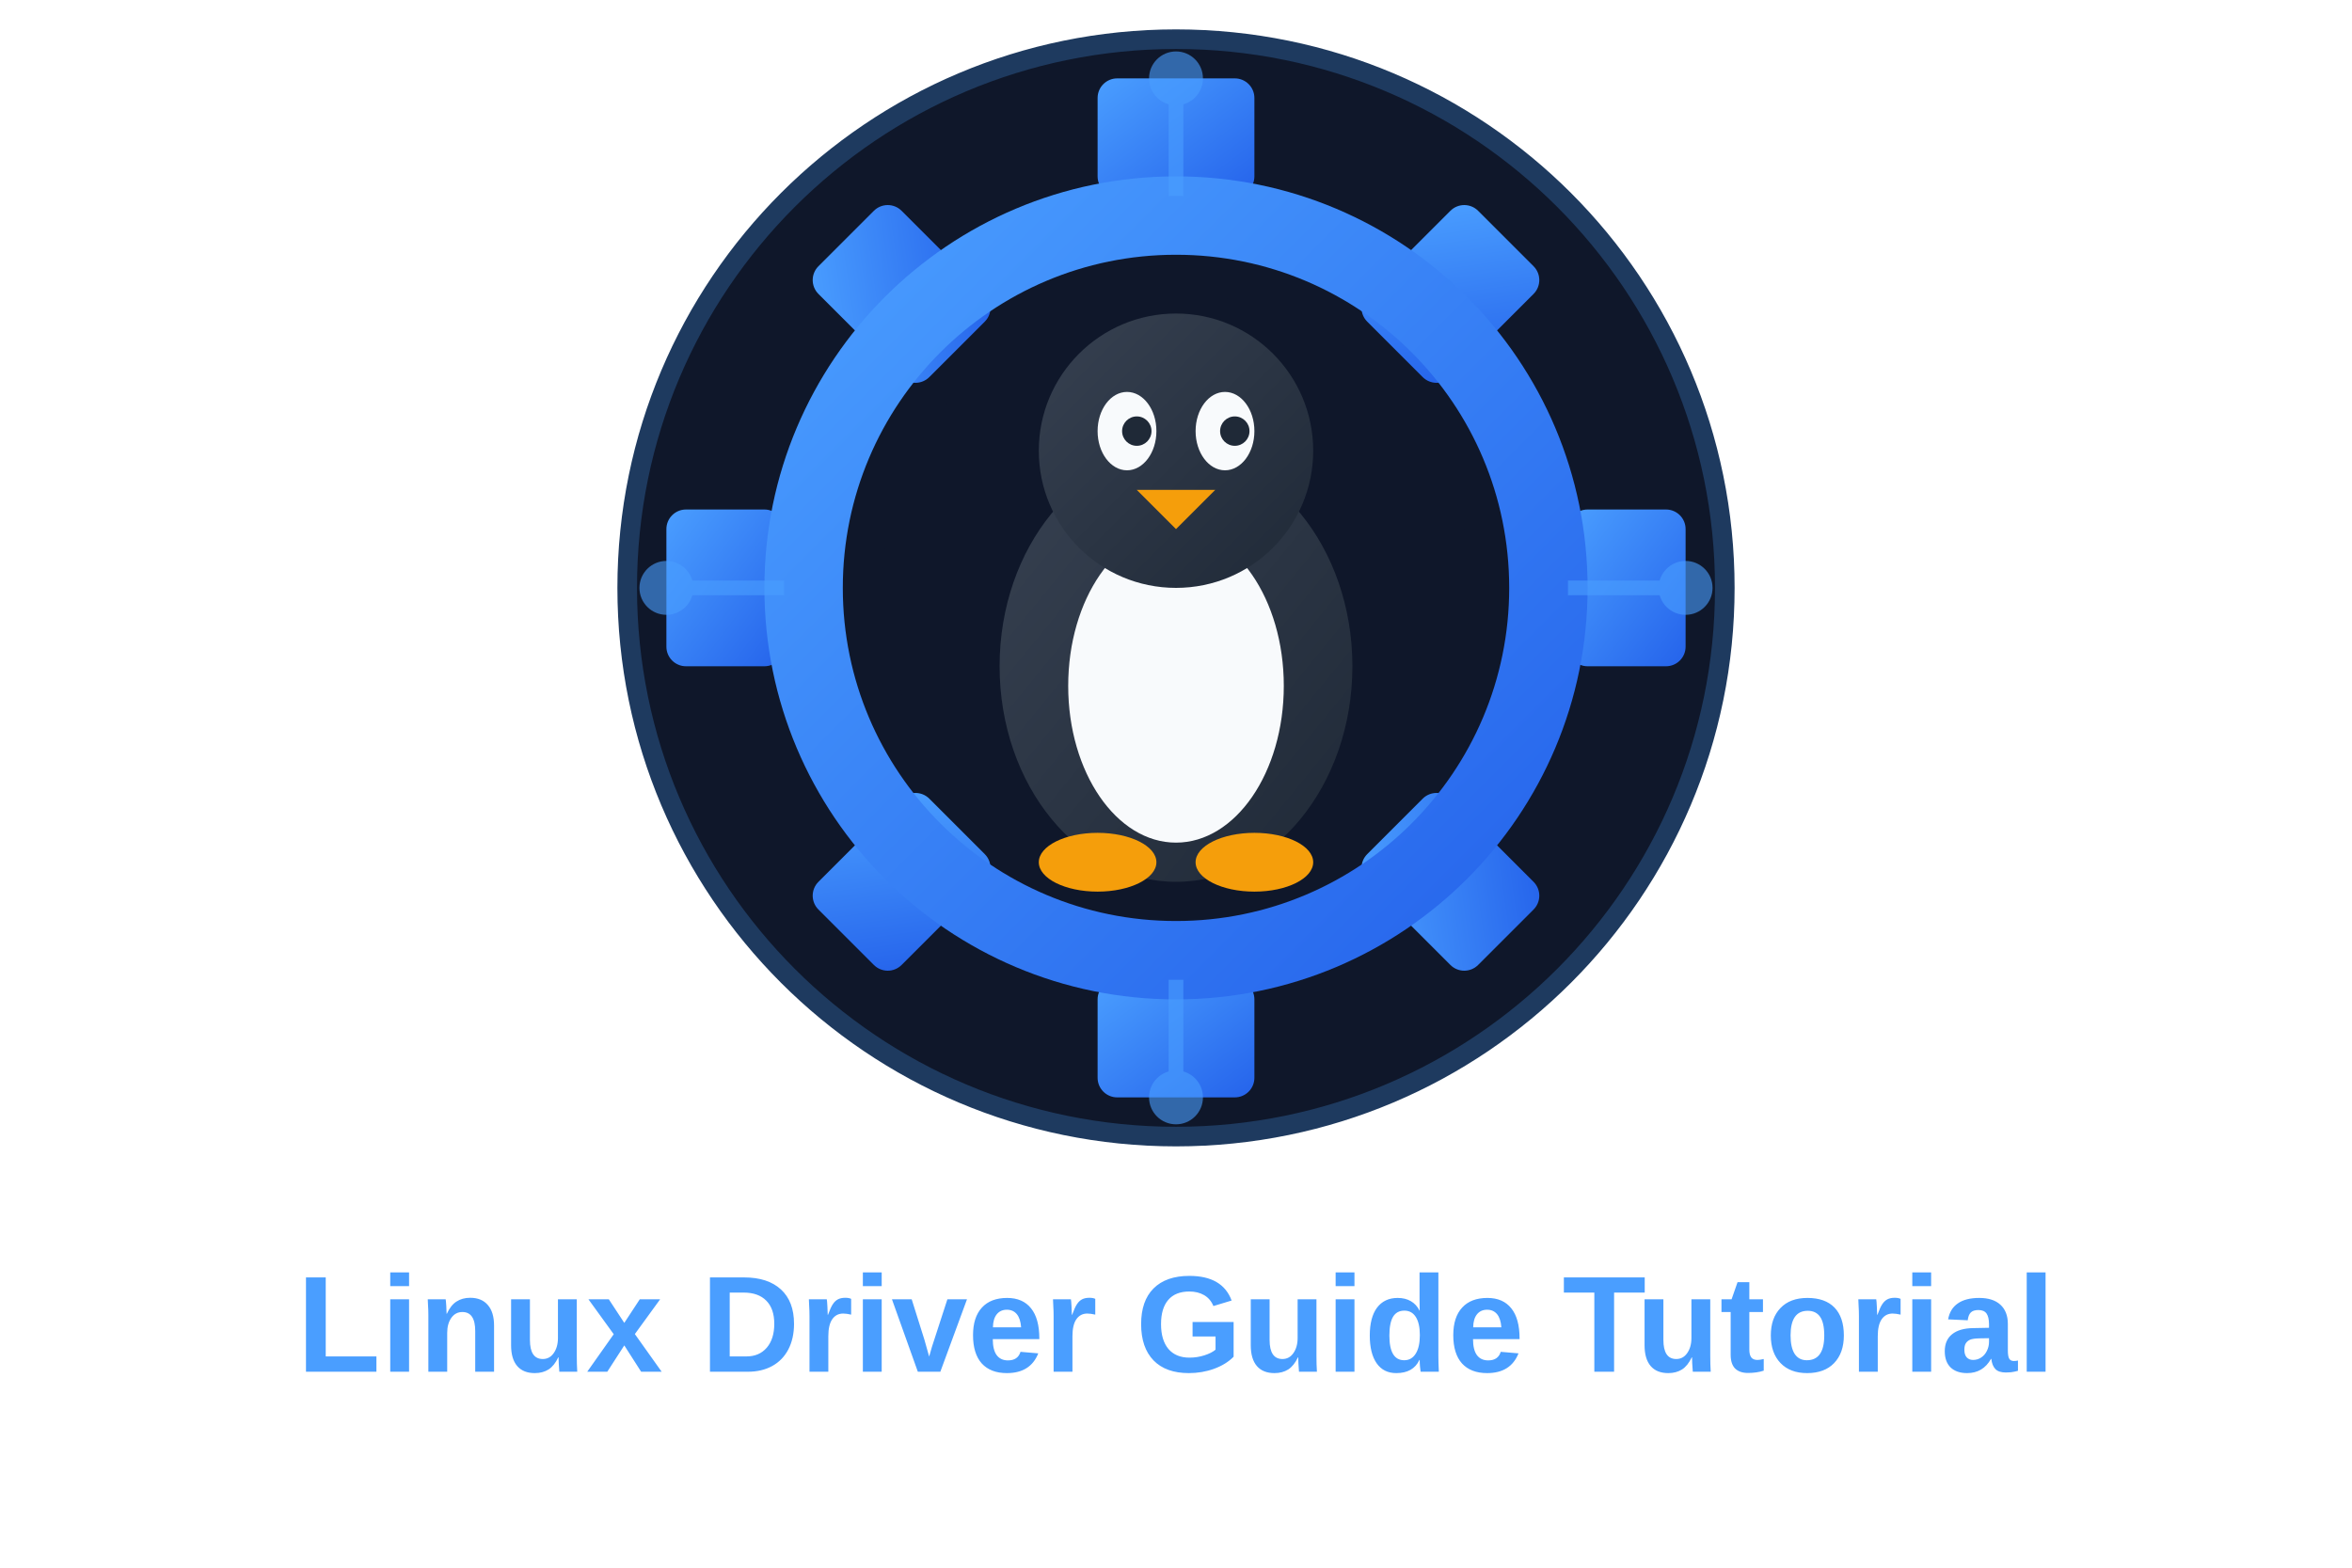
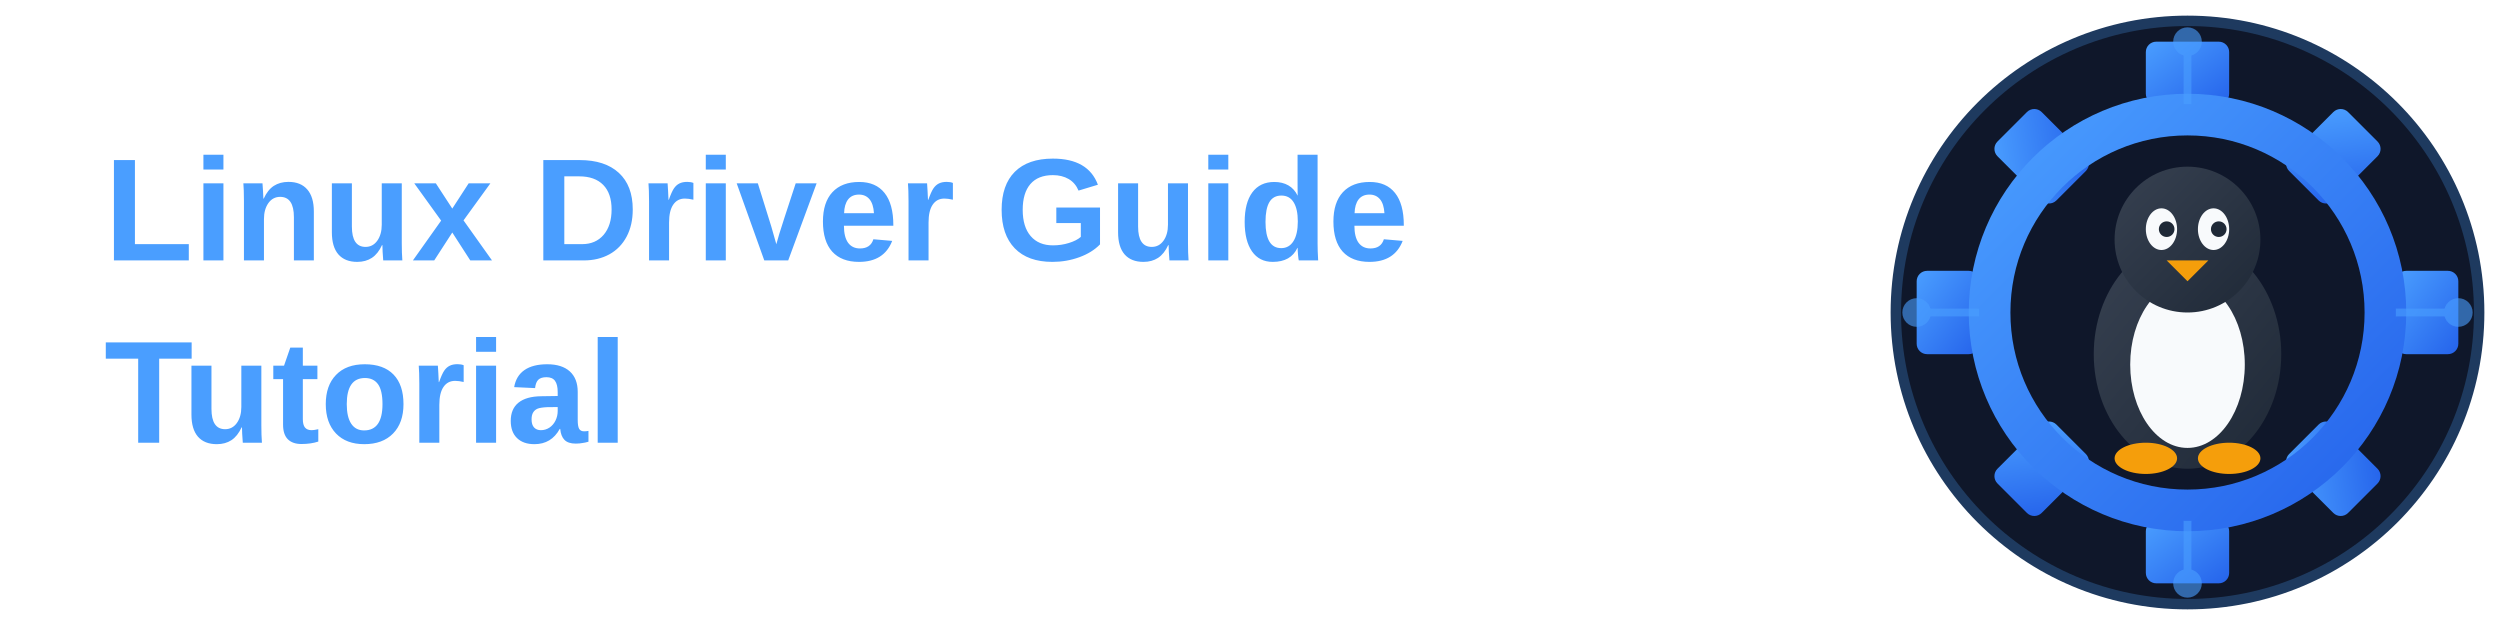
- <svg xmlns="http://www.w3.org/2000/svg" viewBox="0 0 240 160" width="240" height="160">
+ <svg xmlns="http://www.w3.org/2000/svg" viewBox="0 0 480 120" width="480" height="120">
  <defs>
    <linearGradient id="gearGrad" x1="0%" y1="0%" x2="100%" y2="100%">
      <stop offset="0%" style="stop-color:#4a9eff;stop-opacity:1" />
      <stop offset="100%" style="stop-color:#2563eb;stop-opacity:1" />
    </linearGradient>
    <linearGradient id="penguinGrad" x1="0%" y1="0%" x2="100%" y2="100%">
      <stop offset="0%" style="stop-color:#374151;stop-opacity:1" />
      <stop offset="100%" style="stop-color:#1f2937;stop-opacity:1" />
    </linearGradient>
  </defs>
-   <g transform="translate(60, 0)">
+   <text x="20" y="50" font-family="Arial, Helvetica, sans-serif" font-weight="bold" font-size="28" fill="#4a9eff">
+     Linux Driver Guide
+   </text>
+   <text x="20" y="85" font-family="Arial, Helvetica, sans-serif" font-weight="bold" font-size="28" fill="#4a9eff">
+     Tutorial
+   </text>
+   <g transform="translate(360, 0)">
    <circle cx="60" cy="60" r="56" fill="#0f172a" stroke="#1e3a5f" stroke-width="2" />
    <g fill="url(#gearGrad)">
      <rect x="52" y="8" width="16" height="12" rx="2" />
      <rect x="82" y="22" width="12" height="16" rx="2" transform="rotate(45 88 30)" />
      <rect x="100" y="52" width="12" height="16" rx="2" />
      <rect x="82" y="82" width="12" height="16" rx="2" transform="rotate(-45 88 90)" />
      <rect x="52" y="100" width="16" height="12" rx="2" />
      <rect x="26" y="82" width="12" height="16" rx="2" transform="rotate(45 32 90)" />
      <rect x="8" y="52" width="12" height="16" rx="2" />
      <rect x="26" y="22" width="12" height="16" rx="2" transform="rotate(-45 32 30)" />
    </g>
    <circle cx="60" cy="60" r="38" fill="none" stroke="url(#gearGrad)" stroke-width="8" />
    <circle cx="60" cy="60" r="30" fill="#0f172a" />
    <g transform="translate(60, 60)">
      <ellipse cx="0" cy="8" rx="18" ry="22" fill="url(#penguinGrad)" />
      <ellipse cx="0" cy="10" rx="11" ry="16" fill="#f8fafc" />
      <circle cx="0" cy="-14" r="14" fill="url(#penguinGrad)" />
      <ellipse cx="-5" cy="-16" rx="3" ry="4" fill="#f8fafc" />
      <ellipse cx="5" cy="-16" rx="3" ry="4" fill="#f8fafc" />
      <circle cx="-4" cy="-16" r="1.5" fill="#1f2937" />
      <circle cx="6" cy="-16" r="1.5" fill="#1f2937" />
      <path d="M-4,-10 L0,-6 L4,-10 Z" fill="#f59e0b" />
      <ellipse cx="-8" cy="28" rx="6" ry="3" fill="#f59e0b" />
      <ellipse cx="8" cy="28" rx="6" ry="3" fill="#f59e0b" />
    </g>
    <g stroke="#4a9eff" stroke-width="1.5" fill="none" opacity="0.6">
      <path d="M20,60 L8,60" />
      <path d="M100,60 L112,60" />
      <path d="M60,20 L60,8" />
      <path d="M60,100 L60,112" />
      <circle cx="8" cy="60" r="2" fill="#4a9eff" />
      <circle cx="112" cy="60" r="2" fill="#4a9eff" />
      <circle cx="60" cy="8" r="2" fill="#4a9eff" />
      <circle cx="60" cy="112" r="2" fill="#4a9eff" />
    </g>
  </g>
-   <text x="120" y="140" text-anchor="middle" font-family="Arial, Helvetica, sans-serif" font-weight="bold" font-size="14" fill="#4a9eff">
-     Linux Driver Guide Tutorial
-   </text>
</svg>
